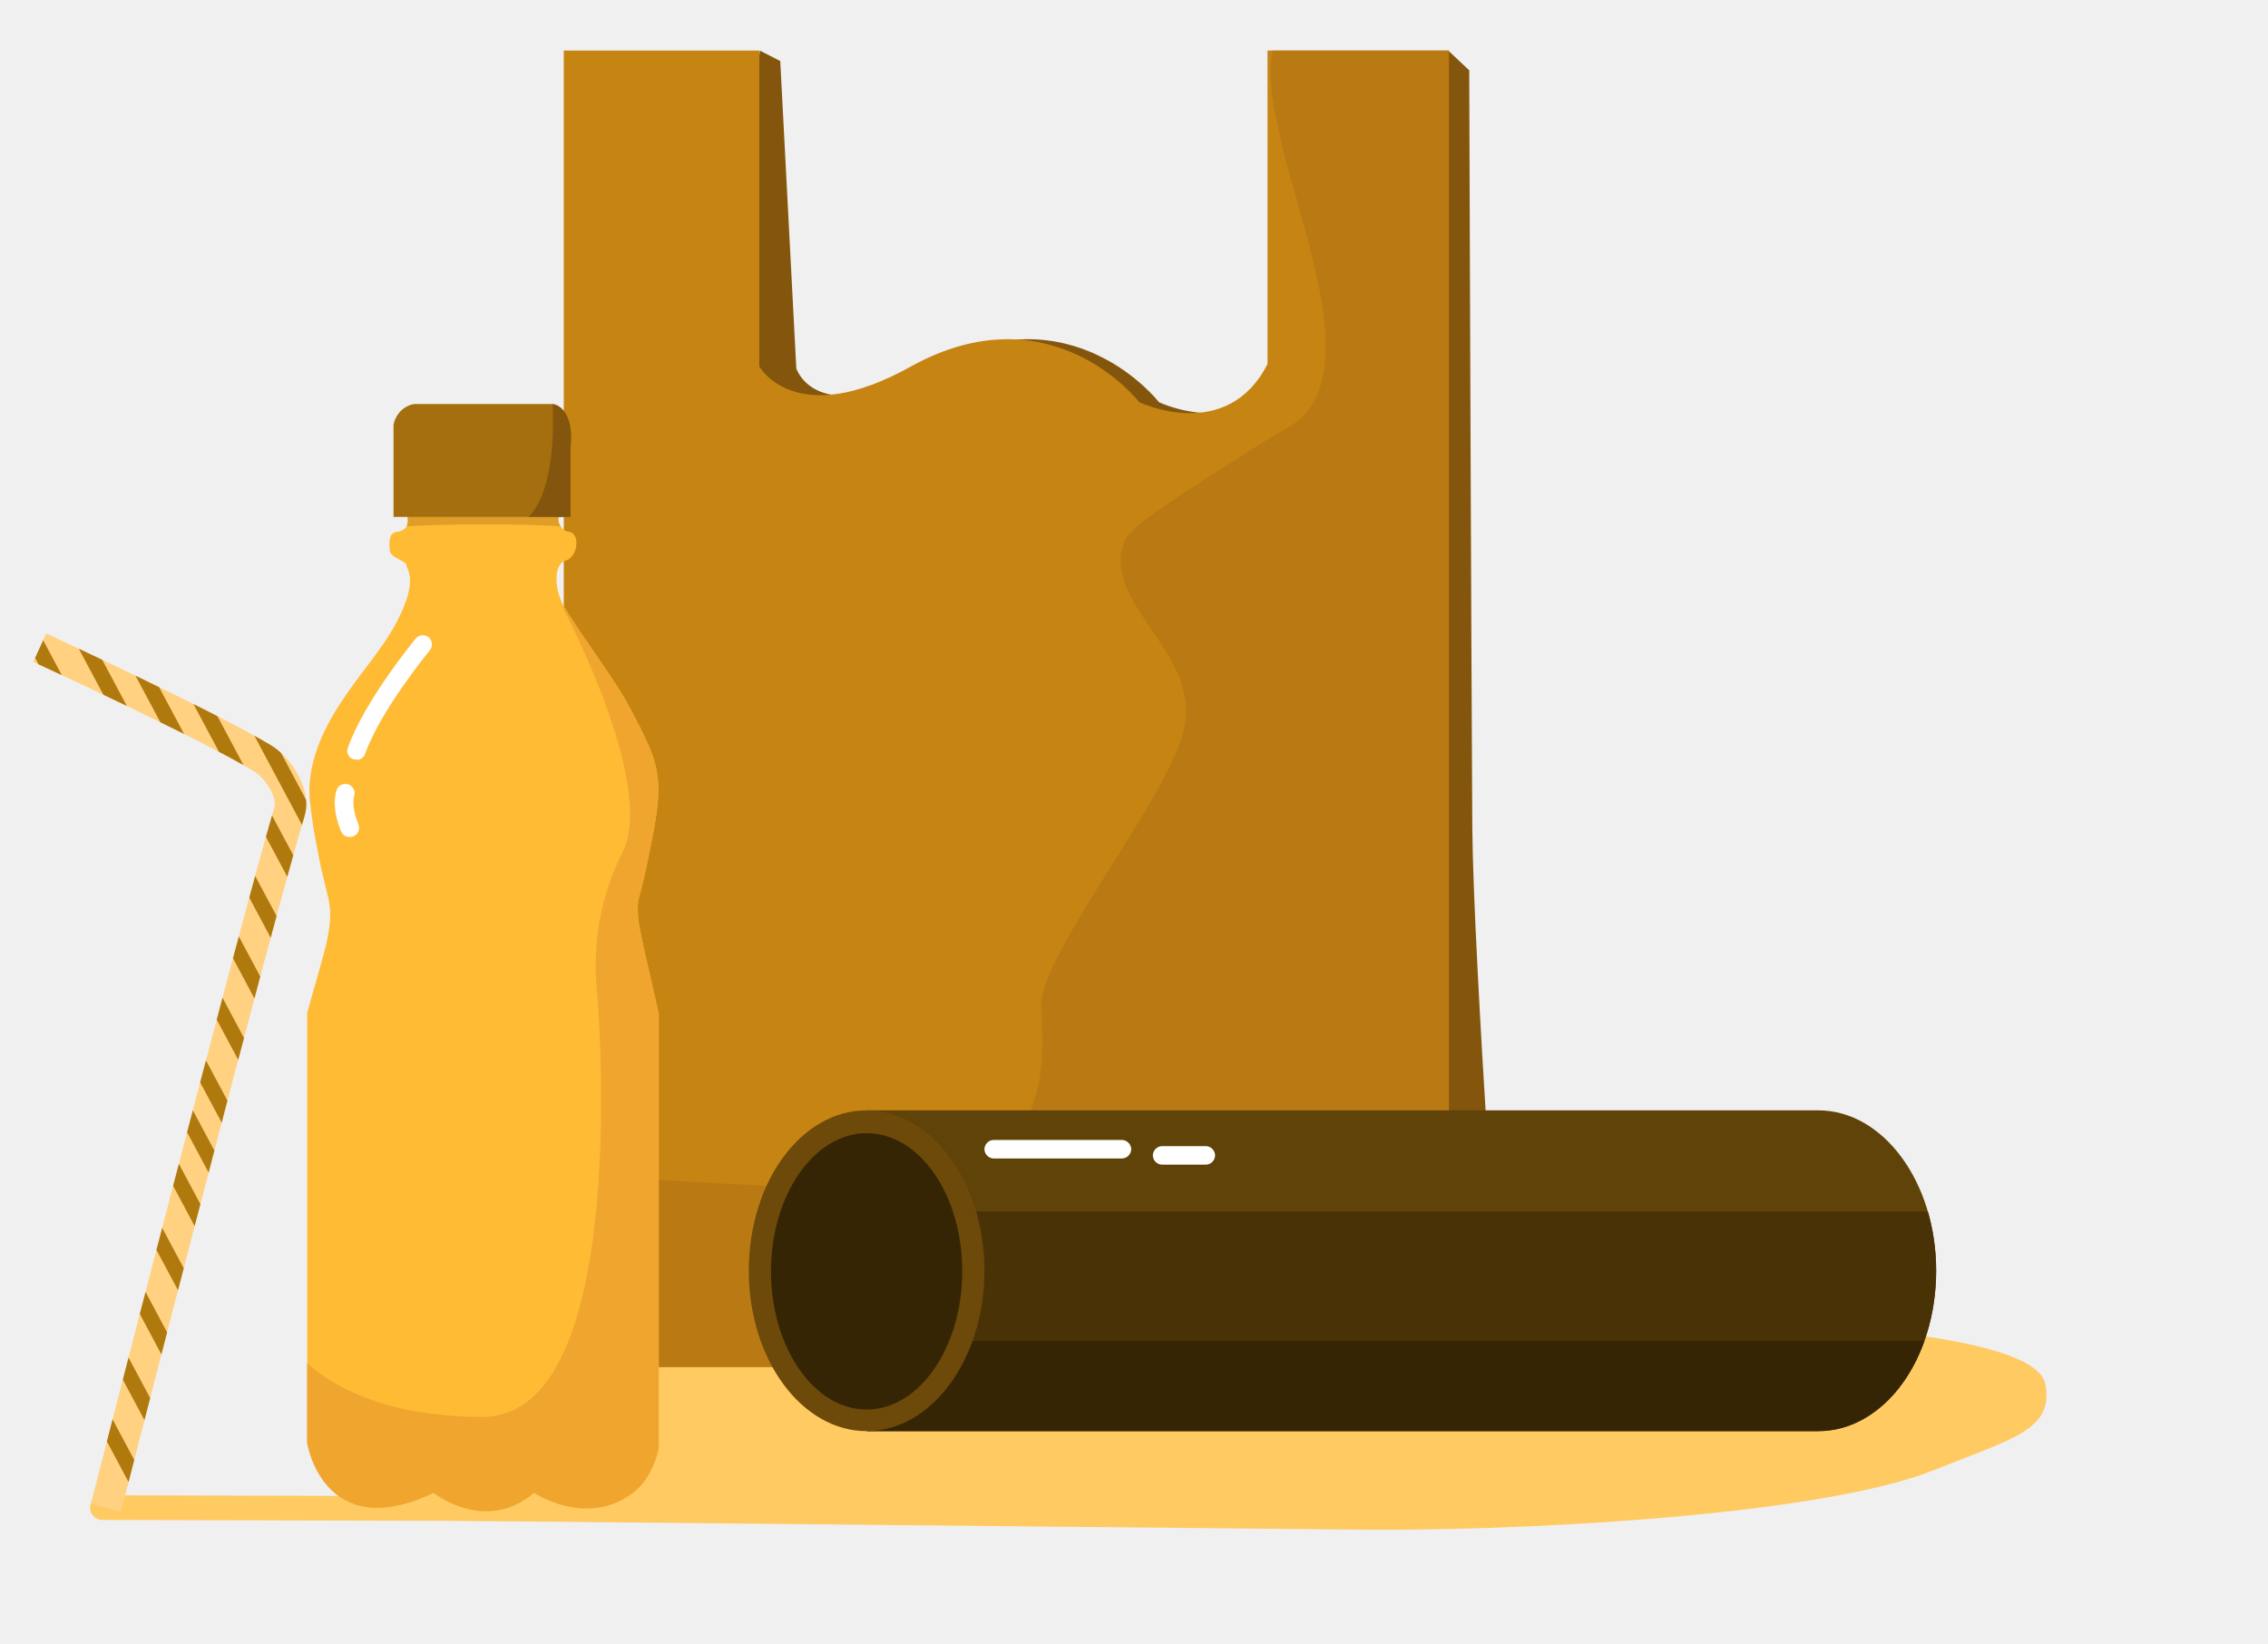
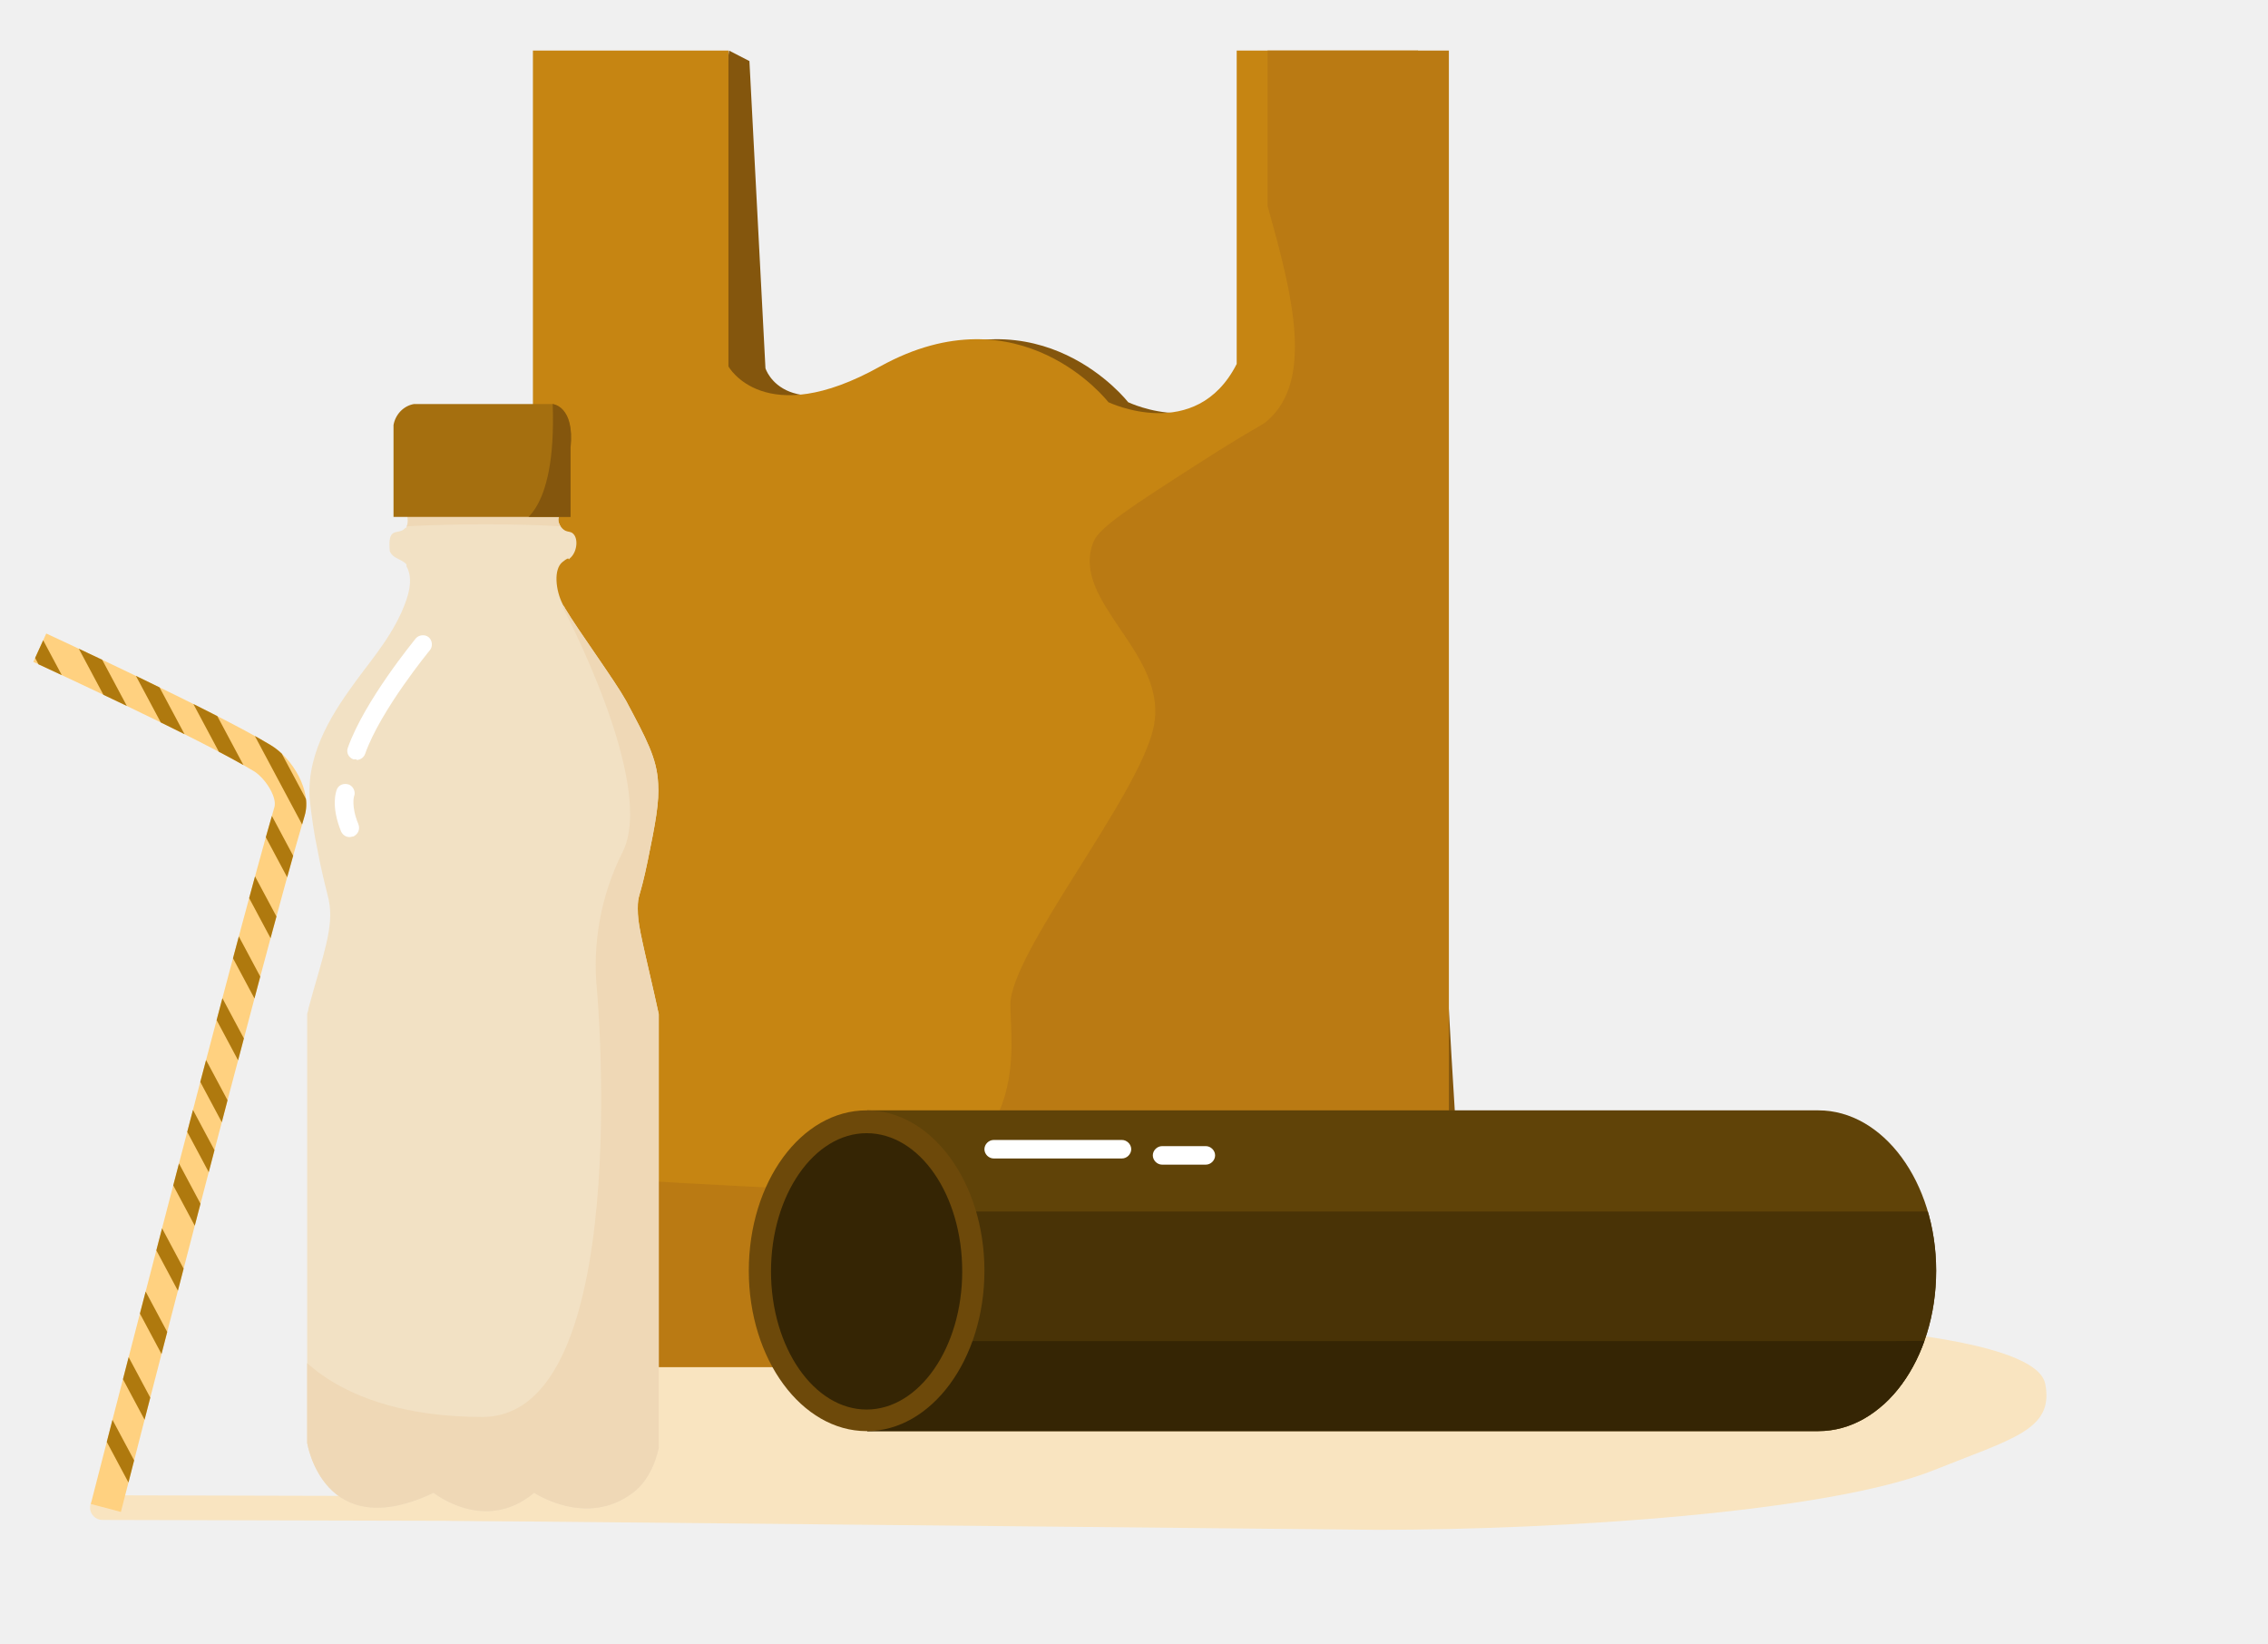
<svg xmlns="http://www.w3.org/2000/svg" id="Layer_1" data-name="Layer 1" version="1.1" viewBox="0 0 367.7 266.4">
  <defs>
    <style>
      .cls-1 {
-         fill: #ffca61;
+         fill: #84560d;
      }

-       .cls-1, .cls-2, .cls-3, .cls-4, .cls-5, .cls-6, .cls-7, .cls-8, .cls-9, .cls-10, .cls-11, .cls-12, .cls-13, .cls-14, .cls-15, .cls-16 {
+       .cls-1, .cls-2, .cls-3, .cls-4, .cls-5, .cls-6, .cls-7, .cls-8, .cls-9, .cls-10, .cls-11, .cls-12, .cls-13, .cls-14, .cls-15 {
        stroke-width: 0px;
      }

+       .cls-16 {
+         clip-path: url(#clippath);
+       }
+ 
      .cls-2 {
-         fill: #84560d;
+         fill: none;
      }

      .cls-3 {
-         fill: #fb3;
+         fill: #af790e;
+       }
+ 
+       .cls-4 {
+         fill: #604308;
+       }
+ 
+       .cls-5 {
+         fill: #c68512;
+       }
+ 
+       .cls-6 {
+         fill: #efd8b6;
+       }
+ 
+       .cls-7 {
+         fill: #6d490a;
+       }
+ 
+       .cls-8 {
+         fill: #f9e4c0;
      }

      .cls-17 {
-         clip-path: url(#clippath);
+         clip-path: url(#clippath-1);
      }

-       .cls-4 {
-         fill: none;
+       .cls-18 {
+         clip-path: url(#clippath-4);
      }

-       .cls-5 {
-         fill: #af790e;
+       .cls-19 {
+         clip-path: url(#clippath-3);
      }

-       .cls-6 {
-         fill: #e09e28;
+       .cls-20 {
+         clip-path: url(#clippath-2);
      }

-       .cls-7 {
-         fill: #604308;
-       }
- 
-       .cls-8 {
-         fill: #c68512;
+       .cls-21 {
+         clip-path: url(#clippath-5);
      }

      .cls-9 {
-         fill: #6d490a;
-       }
- 
-       .cls-18 {
-         clip-path: url(#clippath-1);
-       }
- 
-       .cls-19 {
-         clip-path: url(#clippath-4);
-       }
- 
-       .cls-20 {
-         clip-path: url(#clippath-3);
-       }
- 
-       .cls-21 {
-         clip-path: url(#clippath-2);
-       }
- 
-       .cls-22 {
-         clip-path: url(#clippath-5);
+         fill: #ba7a13;
      }

      .cls-10 {
-         fill: #ba7a13;
+         fill: #ffd180;
      }

      .cls-11 {
-         fill: #ffd180;
+         fill: #352504;
      }

      .cls-12 {
-         fill: #352504;
+         fill: #a56f0f;
      }

      .cls-13 {
-         fill: #efa52e;
+         fill: #fff;
      }

      .cls-14 {
-         fill: #a56f0f;
+         fill: #f2e1c4;
      }

      .cls-15 {
-         fill: #fff;
-       }
- 
-       .cls-16 {
        fill: #493306;
-       }
- 
-       .cls-23 {
-         fill: #ffb612;
-         stroke: #000;
-         stroke-miterlimit: 10;
      }
    </style>
    <clipPath id="clippath">
-       <path class="cls-4" d="M91.4,8.2h31.7v51.2s5.8,10.5,24.6,0c22.8-12.6,37,5.8,37,5.8,0,0,14.2,6.8,20.8-6.2V8.2h29.4v213.4H91.4V8.2Z" />
+       <path class="cls-2" d="M91.4,8.2h31.7v51.2s5.8,10.5,24.6,0c22.8-12.6,37,5.8,37,5.8,0,0,14.2,6.8,20.8-6.2V8.2h29.4v213.4H91.4V8.2Z" />
    </clipPath>
    <clipPath id="clippath-1">
-       <path class="cls-4" d="M65.9,91.8c1,1.8.5,3.9,0,5.4-1.8,5.3-5.5,9.5-8.2,13.2-3.2,4.4-8,11.2-7.5,19,.3,2.9.7,5.7,1.3,8.5.8,4.3,1.5,6.6,1.8,8,.9,4.4-.9,8.8-3.3,17.6-.1.4-.2.7-.2.9v69.5s2.6,16.6,20.5,8.1c0,0,8.3,6.7,16.3,0,0,0,8.5,5.7,16,0,0,0,3.1-2,4.2-7.3v-70.3l-.8-3.6c-2.2-9.6-2.6-11.1-2.6-13.5,0-2,.3-1.4,1.6-7.7s1.9-9.6,1.7-12.6c-.2-4.1-1.9-7.2-5.2-13.4-1.9-3.4-7.7-11.3-9.9-15-.1-.2-.3-.4-.4-.7-1.1-2.2-1.5-5.6,0-6.8.5-.4.7-.1,1.2-.6,1.1-.9,1.4-3,.6-3.9-.5-.6-1.1-.2-1.8-.9s-.9-1.7-.4-2.2c.3-.2.7-.3,1.1-.2h-26c.3.7.3,1.5,0,2.1,0,0-.1.2-.2.2-.6.7-1.4.5-1.9.8s-.8.9-.6,3c.2.4.5.7.8.9.5.3,1.5.7,1.9,1.2Z" />
+       <path class="cls-2" d="M65.9,91.8c1,1.8.5,3.9,0,5.4-1.8,5.3-5.5,9.5-8.2,13.2-3.2,4.4-8,11.2-7.5,19,.3,2.9.7,5.7,1.3,8.5.8,4.3,1.5,6.6,1.8,8,.9,4.4-.9,8.8-3.3,17.6,0,.4-.2.7-.2.9v69.5s2.6,16.6,20.5,8.1c0,0,8.3,6.7,16.3,0,0,0,8.5,5.7,16,0,0,0,3.1-2,4.2-7.3v-70.3l-.8-3.6c-2.2-9.6-2.6-11.1-2.6-13.5s.3-1.4,1.6-7.7,1.9-9.6,1.7-12.6c-.2-4.1-1.9-7.2-5.2-13.4-1.9-3.4-7.7-11.3-9.9-15,0-.2-.3-.4-.4-.7-1.1-2.2-1.5-5.6,0-6.8s.7,0,1.2-.6c1.1-.9,1.4-3,.6-3.9-.5-.6-1.1-.2-1.8-.9s-.9-1.7-.4-2.2c.3-.2.7-.3,1.1-.2h-26c.3.7.3,1.5,0,2.1,0,0,0,.2-.2.2-.6.7-1.4.5-1.9.8s-.8.9-.6,3c.2.4.5.7.8.9.5.3,1.5.7,1.9,1.2v.3Z" />
    </clipPath>
    <clipPath id="clippath-2">
-       <path class="cls-4" d="M65.9,91.8c1,1.8.5,3.9,0,5.4-1.8,5.3-5.5,9.5-8.2,13.2-3.2,4.4-8,11.2-7.5,19,.3,2.9.7,5.7,1.3,8.5.8,4.3,1.5,6.6,1.8,8,.9,4.4-.9,8.8-3.3,17.6-.1.4-.2.7-.2.9v69.5s2.6,16.6,20.5,8.1c0,0,8.3,6.7,16.3,0,0,0,8.5,5.7,16,0,0,0,3.1-2,4.2-7.3v-70.3l-.8-3.6c-2.2-9.6-2.6-11.1-2.6-13.5,0-2,.3-1.4,1.6-7.7s1.9-9.6,1.7-12.6c-.2-4.1-1.9-7.2-5.2-13.4-1.9-3.4-7.7-11.3-9.9-15-.1-.2-.3-.4-.4-.7-1.1-2.2-1.5-5.6,0-6.8.5-.4.7-.1,1.2-.6,1.1-.9,1.4-3,.6-3.9-.5-.6-1.1-.2-1.8-.9s-.9-1.7-.4-2.2c.3-.2.7-.3,1.1-.2h-26c.3.7.3,1.5,0,2.1,0,0-.1.2-.2.2-.6.7-1.4.5-1.9.8s-.8.9-.6,3c.2.4.5.7.8.9.5.3,1.5.7,1.9,1.2Z" />
+       <path class="cls-2" d="M65.9,91.8c1,1.8.5,3.9,0,5.4-1.8,5.3-5.5,9.5-8.2,13.2-3.2,4.4-8,11.2-7.5,19,.3,2.9.7,5.7,1.3,8.5.8,4.3,1.5,6.6,1.8,8,.9,4.4-.9,8.8-3.3,17.6,0,.4-.2.7-.2.9v69.5s2.6,16.6,20.5,8.1c0,0,8.3,6.7,16.3,0,0,0,8.5,5.7,16,0,0,0,3.1-2,4.2-7.3v-70.3l-.8-3.6c-2.2-9.6-2.6-11.1-2.6-13.5s.3-1.4,1.6-7.7,1.9-9.6,1.7-12.6c-.2-4.1-1.9-7.2-5.2-13.4-1.9-3.4-7.7-11.3-9.9-15,0-.2-.3-.4-.4-.7-1.1-2.2-1.5-5.6,0-6.8s.7,0,1.2-.6c1.1-.9,1.4-3,.6-3.9-.5-.6-1.1-.2-1.8-.9s-.9-1.7-.4-2.2c.3-.2.7-.3,1.1-.2h-26c.3.7.3,1.5,0,2.1,0,0,0,.2-.2.2-.6.7-1.4.5-1.9.8s-.8.9-.6,3c.2.4.5.7.8.9.5.3,1.5.7,1.9,1.2v.3Z" />
    </clipPath>
    <clipPath id="clippath-3">
-       <path class="cls-4" d="M67.1,65.5h22.5s3.6.3,2.9,7.1v11.2h-28.7v-14.9c.3-1.7,1.6-3.1,3.3-3.4Z" />
+       <path class="cls-2" d="M67.1,65.5h22.5s3.6.3,2.9,7.1v11.2h-28.7v-14.9c.3-1.7,1.6-3.1,3.3-3.4Z" />
    </clipPath>
    <clipPath id="clippath-4">
-       <path class="cls-4" d="M294.8,180h-154.2v52h154.2c10.6,0,19.1-11.6,19.1-26s-8.6-26-19.1-26Z" />
+       <path class="cls-2" d="M294.8,180h-154.2v52h154.2c10.6,0,19.1-11.6,19.1-26s-8.6-26-19.1-26Z" />
    </clipPath>
    <clipPath id="clippath-5">
-       <path class="cls-4" d="M14.7,243.9s23.4-91.2,29.8-113.1c.4-1.5-1.3-4.4-3.2-5.7-8.5-5.2-35.9-17.8-35.9-17.8l2.1-4.6s27.7,12.8,36.4,18.1c3.5,2.1,6.7,7.4,5.5,11.4-6.5,21.8-29.8,112.9-29.8,112.9l-4.9-1.3Z" />
+       <path class="cls-2" d="M14.7,243.9s23.4-91.2,29.8-113.1c.4-1.5-1.3-4.4-3.2-5.7-8.5-5.2-35.9-17.8-35.9-17.8l2.1-4.6s27.7,12.8,36.4,18.1c3.5,2.1,6.7,7.4,5.5,11.4-6.5,21.8-29.8,112.9-29.8,112.9l-4.9-1.3h0Z" />
    </clipPath>
  </defs>
  <g id="Layer_2" data-name="Layer 2">
    <g id="Layer_7" data-name="Layer 7">
      <g>
-         <line class="cls-1" x1="16.6" y1="244.4" x2="96.7" y2="244.6" />
-         <path class="cls-1" d="M96.7,246.6h0l-80.1-.2c-1.1,0-2-.9-2-2,0-1.1.9-2,2-2l80.1.2c1.1,0,2,.9,2,2,0,1.1-.9,2-2,2Z" />
+         <line class="cls-2" x1="16.6" y1="244.4" x2="96.7" y2="244.6" />
+         <path class="cls-8" d="M96.7,246.6h0l-80.1-.2c-1.1,0-2-.9-2-2s.9-2,2-2l80.1.2c1.1,0,2,.9,2,2s-.9,2-2,2Z" />
      </g>
-       <path class="cls-1" d="M60.4,246.4l163,1.6c29.3,0,73-2.8,90.2-9.7,12.7-5.1,19.4-6.5,18-13.9-2.7-14.9-123.1-10.3-123.1-10.3l-133.4,2.4-14.7,30Z" />
-       <path class="cls-2" d="M123.2,8.2l3.3,1.7,2.6,49.8s3.1,10.2,21.9-.3c22.7-12.6,36.9,5.8,36.9,5.8,0,0,14.2,6.8,20.8-6.2l26.1-50.8,3.4,3.2s.3,91.3.5,122.9c.2,21.8,4.9,87.2,4.9,87.2H94.7L123.2,8.2Z" />
-       <path class="cls-8" d="M91.4,8.2h31.7v51.2s5.8,10.5,24.6,0c22.8-12.6,37,5.8,37,5.8,0,0,14.2,6.8,20.8-6.2V8.2h29.4v213.4H91.4V8.2Z" />
+       <path class="cls-8" d="M60.4,246.4l163,1.6c29.3,0,73-2.8,90.2-9.7,12.7-5.1,19.4-6.5,18-13.9-2.7-14.9-123.1-10.3-123.1-10.3l-133.4,2.4-14.7,30h0Z" />
+       <path class="cls-1" d="M118.2,8.2l3.3,1.7,2.6,49.8s3.1,10.2,21.9-.3c22.7-12.6,36.9,5.8,36.9,5.8,0,0,14.2,6.8,20.8-6.2l26.1-50.8,3.4,3.2s.3,91.3.5,122.9c.2,21.8,4.9,87.2,4.9,87.2H89.7L118.2,8.2Z" />
+       <path class="cls-5" d="M86.4,8.2h31.7v51.2s5.8,10.5,24.6,0c22.8-12.6,37,5.8,37,5.8,0,0,14.2,6.8,20.8-6.2V8.2h29.4v213.4H86.4V8.2Z" />
+       <g class="cls-16">
+         <path class="cls-9" d="M113.9,237.4c-25.4-13.8-46.9-35.8-43.2-43.1,3.2-6.4,2.2-4.2,59.8-1.5,37.7,1.8,33.4-21.9,33.3-29.9,0-8.5,20.7-33.6,23.2-44.9,2.7-12.1-13.7-20.4-9.7-30.2.9-2.3,6.3-5.8,16.9-12.6,10.3-6.6,10.2-6,11.5-7.2,14.2-13-12.7-53.2-2.2-64.4,7.7-8.2,34.7-.7,52.9,13.3,53.7,41.4,73.4,173,1.4,223.2-46.8,32.6-110.5,15.6-144-2.6h.1Z" />
+       </g>
+       <path class="cls-14" d="M65.9,91.8c1,1.8.5,3.9,0,5.4-1.8,5.3-5.5,9.5-8.2,13.2-3.2,4.4-8,11.2-7.5,19,.3,2.9.7,5.7,1.3,8.5.8,4.3,1.5,6.6,1.8,8,.9,4.4-.9,8.8-3.3,17.6,0,.4-.2.7-.2.9v69.5s2.6,16.6,20.5,8.1c0,0,8.3,6.7,16.3,0,0,0,8.5,5.7,16,0,0,0,3.1-2,4.2-7.3v-70.3l-.8-3.6c-2.2-9.6-2.6-11.1-2.6-13.5s.3-1.4,1.6-7.7,1.9-9.6,1.7-12.6c-.2-4.1-1.9-7.2-5.2-13.4-1.9-3.4-7.7-11.3-9.9-15,0-.2-.3-.4-.4-.7-1.1-2.2-1.5-5.6,0-6.8s.7,0,1.2-.6c1.1-.9,1.4-3,.6-3.9-.5-.6-1.1-.2-1.8-.9s-.9-1.7-.4-2.2c.3-.2.7-.3,1.1-.2h-26c.3.7.3,1.5,0,2.1,0,0,0,.2-.2.2-.6.7-1.4.5-1.9.8s-.8.9-.6,3c.2.4.5.7.8.9.5.3,1.5.7,1.9,1.2v.3Z" />
      <g class="cls-17">
-         <path class="cls-10" d="M118.9,237.4c-25.4-13.8-46.9-35.8-43.2-43.1,3.2-6.4,2.2-4.2,59.8-1.5,37.7,1.8,33.4-21.9,33.3-29.9,0-8.5,20.7-33.6,23.2-44.9,2.7-12.1-13.7-20.4-9.7-30.2.9-2.3,6.3-5.8,16.9-12.6,10.3-6.6,10.2-6,11.5-7.2,14.2-13-12.7-53.2-2.2-64.4,7.7-8.2,34.7-.7,52.9,13.3,53.7,41.4,73.4,173,1.4,223.2-46.8,32.6-110.5,15.6-144-2.6Z" />
+         <path class="cls-6" d="M65.3,77.2l-2.1,8.3s5.8-.5,15.5-.5,14.5.5,14.5.5l-.7-7.4-27.1-.9h-.1Z" />
      </g>
-       <path class="cls-3" d="M65.9,91.8c1,1.8.5,3.9,0,5.4-1.8,5.3-5.5,9.5-8.2,13.2-3.2,4.4-8,11.2-7.5,19,.3,2.9.7,5.7,1.3,8.5.8,4.3,1.5,6.6,1.8,8,.9,4.4-.9,8.8-3.3,17.6-.1.4-.2.7-.2.9v69.5s2.6,16.6,20.5,8.1c0,0,8.3,6.7,16.3,0,0,0,8.5,5.7,16,0,0,0,3.1-2,4.2-7.3v-70.3l-.8-3.6c-2.2-9.6-2.6-11.1-2.6-13.5,0-2,.3-1.4,1.6-7.7s1.9-9.6,1.7-12.6c-.2-4.1-1.9-7.2-5.2-13.4-1.9-3.4-7.7-11.3-9.9-15-.1-.2-.3-.4-.4-.7-1.1-2.2-1.5-5.6,0-6.8.5-.4.7-.1,1.2-.6,1.1-.9,1.4-3,.6-3.9-.5-.6-1.1-.2-1.8-.9s-.9-1.7-.4-2.2c.3-.2.7-.3,1.1-.2h-26c.3.7.3,1.5,0,2.1,0,0-.1.2-.2.2-.6.7-1.4.5-1.9.8s-.8.9-.6,3c.2.4.5.7.8.9.5.3,1.5.7,1.9,1.2Z" />
+       <g class="cls-20">
+         <path class="cls-6" d="M46.7,217.4s6.8,12.3,31.5,12.3,18.6-69,18.6-69c-.8-7.7.6-15.5,4.1-22.5,5.7-11-9.8-40-9.8-40l46,39.5-4.6,117-72.5,11.7-26.5-29.6,13.2-19.4h0Z" />
+       </g>
+       <path class="cls-12" d="M67.1,65.5h22.5s3.6.3,2.9,7.1v11.2h-28.7v-14.9c.3-1.7,1.6-3.1,3.3-3.4Z" />
+       <g class="cls-19">
+         <path class="cls-1" d="M83.7,85s6.6-.9,5.9-19.6,7.9,3.7,7.9,3.7l-.6,18.8s-13.2-2.9-13.2-2.9Z" />
+       </g>
+       <path class="cls-13" d="M56.7,135.7c-.6,0-1.1-.3-1.4-.9-1.7-4.2-.8-6.5-.7-6.8.3-.8,1.2-1.1,2-.8.7.3,1.1,1.2.8,1.9,0,0-.5,1.6.7,4.5.3.8,0,1.6-.8,2-.2,0-.4.1-.6.1Z" />
+       <path class="cls-13" d="M57.8,123.1h-.5c-.8-.3-1.2-1.1-.9-1.9,2.7-7.6,10.7-17.3,11-17.7.5-.6,1.5-.7,2.1-.2s.7,1.5.2,2.1c0,0-8,9.7-10.5,16.8-.2.6-.8,1-1.4,1h0Z" />
+       <path class="cls-4" d="M294.8,180h-154.2v52h154.2c10.6,0,19.1-11.6,19.1-26s-8.6-26-19.1-26Z" />
+       <path class="cls-13" d="M181.9,187.8h-20.8c-.8,0-1.5-.7-1.5-1.5s.7-1.5,1.5-1.5h20.8c.8,0,1.5.7,1.5,1.5s-.7,1.5-1.5,1.5Z" />
      <g class="cls-18">
-         <path class="cls-6" d="M65.3,77.2l-2.1,8.3s5.8-.5,15.5-.5,14.5.5,14.5.5l-.7-7.4-27.1-.9Z" />
-       </g>
-       <g class="cls-21">
-         <path class="cls-13" d="M46.7,217.4s6.8,12.3,31.5,12.3,18.6-69,18.6-69c-.8-7.7.6-15.5,4.1-22.5,5.7-11-9.8-40-9.8-40l46,39.5-4.6,117-72.5,11.7-26.5-29.6,13.2-19.4Z" />
-       </g>
-       <path class="cls-14" d="M67.1,65.5h22.5s3.6.3,2.9,7.1v11.2h-28.7v-14.9c.3-1.7,1.6-3.1,3.3-3.4Z" />
-       <g class="cls-20">
-         <path class="cls-2" d="M83.7,85s6.6-.9,5.9-19.6,7.9,3.7,7.9,3.7l-.6,18.8-13.2-2.9Z" />
-       </g>
-       <path class="cls-15" d="M56.7,135.7c-.6,0-1.1-.3-1.4-.9-1.7-4.2-.8-6.5-.7-6.8.3-.8,1.2-1.1,2-.8.7.3,1.1,1.2.8,1.9,0,0-.5,1.6.7,4.5.3.8,0,1.6-.8,2-.2,0-.4.1-.6.1Z" />
-       <path class="cls-15" d="M57.8,123.1c-.2,0-.3,0-.5,0-.8-.3-1.2-1.1-.9-1.9,2.7-7.6,10.7-17.3,11-17.7.5-.6,1.5-.7,2.1-.2.6.5.7,1.5.2,2.1,0,0-8,9.7-10.5,16.8-.2.6-.8,1-1.4,1Z" />
-       <path class="cls-7" d="M294.8,180h-154.2v52h154.2c10.6,0,19.1-11.6,19.1-26s-8.6-26-19.1-26Z" />
-       <path class="cls-15" d="M181.9,187.8h-20.8c-.8,0-1.5-.7-1.5-1.5s.7-1.5,1.5-1.5h20.8c.8,0,1.5.7,1.5,1.5s-.7,1.5-1.5,1.5Z" />
-       <g class="cls-19">
        <g>
-           <path class="cls-16" d="M357.8,186.3s1.7,10.1-47,10.1h-160.9l-37.4,10.1,9.3,15,212.6,7.2,33.3-32.2-9.9-10.1Z" />
-           <path class="cls-12" d="M356.8,207.3s1.8,10.1-49.4,10.1h-168.9l-39.3,10.1,9.8,15,223.2,7.2,34.9-32.2-10.4-10.1Z" />
+           <path class="cls-15" d="M357.8,186.3s1.7,10.1-47,10.1h-160.9l-37.4,10.1,9.3,15,212.6,7.2,33.3-32.2-9.9-10.1h0Z" />
+           <path class="cls-11" d="M356.8,207.3s1.8,10.1-49.4,10.1h-168.9l-39.3,10.1,9.8,15,223.2,7.2,34.9-32.2-10.4-10.1h0Z" />
        </g>
      </g>
-       <path class="cls-12" d="M140.5,230.2c-9.6,0-17.3-10.9-17.3-24.2s7.8-24.2,17.3-24.2,17.3,10.9,17.3,24.2-7.8,24.2-17.3,24.2Z" />
-       <path class="cls-9" d="M140.5,183.7c8.6,0,15.5,10,15.5,22.4s-7,22.4-15.5,22.4-15.5-10-15.5-22.4,7-22.4,15.5-22.4M140.5,180c-10.6,0-19.1,11.6-19.1,26s8.6,26,19.1,26,19.1-11.6,19.1-26-8.6-26-19.1-26Z" />
-       <path class="cls-15" d="M195.5,188.8h-7.1c-.8,0-1.5-.7-1.5-1.5s.7-1.5,1.5-1.5h7.1c.8,0,1.5.7,1.5,1.5s-.7,1.5-1.5,1.5Z" />
-       <path class="cls-11" d="M14.7,243.9s23.4-91.2,29.8-113.1c.4-1.5-1.3-4.4-3.2-5.7-8.5-5.2-35.9-17.8-35.9-17.8l2.1-4.6s27.7,12.8,36.4,18.1c3.5,2.1,6.7,7.4,5.5,11.4-6.5,21.8-29.8,112.9-29.8,112.9l-4.9-1.3Z" />
-       <g class="cls-22">
+       <path class="cls-11" d="M140.5,230.2c-9.6,0-17.3-10.9-17.3-24.2s7.8-24.2,17.3-24.2,17.3,10.9,17.3,24.2-7.8,24.2-17.3,24.2Z" />
+       <path class="cls-7" d="M140.5,183.7c8.6,0,15.5,10,15.5,22.4s-7,22.4-15.5,22.4-15.5-10-15.5-22.4,7-22.4,15.5-22.4M140.5,180c-10.6,0-19.1,11.6-19.1,26s8.6,26,19.1,26,19.1-11.6,19.1-26-8.6-26-19.1-26Z" />
+       <path class="cls-13" d="M195.5,188.8h-7.1c-.8,0-1.5-.7-1.5-1.5s.7-1.5,1.5-1.5h7.1c.8,0,1.5.7,1.5,1.5s-.7,1.5-1.5,1.5Z" />
+       <path class="cls-10" d="M14.7,243.9s23.4-91.2,29.8-113.1c.4-1.5-1.3-4.4-3.2-5.7-8.5-5.2-35.9-17.8-35.9-17.8l2.1-4.6s27.7,12.8,36.4,18.1c3.5,2.1,6.7,7.4,5.5,11.4-6.5,21.8-29.8,112.9-29.8,112.9l-4.9-1.3h0Z" />
+       <g class="cls-21">
        <g>
-           <rect class="cls-5" x="17.6" y="218.8" width="2.5" height="29.6" transform="translate(-107.9 36.5) rotate(-28.1)" />
-           <rect class="cls-5" x="22.1" y="196.7" width="2.5" height="29.6" transform="translate(-96.9 36) rotate(-28.1)" />
-           <rect class="cls-5" x="19.2" y="207" width="2.5" height="29.6" transform="translate(-102.1 35.9) rotate(-28.1)" />
-           <rect class="cls-5" x="24.7" y="186" width="2.5" height="29.6" transform="translate(-91.6 36) rotate(-28.1)" />
-           <rect class="cls-5" x="27.3" y="175.5" width="2.5" height="29.6" transform="translate(-86.3 36) rotate(-28.1)" />
-           <rect class="cls-5" x="29.1" y="166" width="2.5" height="29.6" transform="translate(-81.6 35.7) rotate(-28.1)" />
-           <rect class="cls-5" x="33.6" y="147.1" width="2.5" height="29.6" transform="translate(-72.2 35.6) rotate(-28.1)" />
-           <rect class="cls-5" x="36.2" y="137.2" width="2.5" height="29.6" transform="translate(-67.2 35.6) rotate(-28.1)" />
-           <rect class="cls-5" x="32.2" y="159.8" width="2.5" height="29.6" transform="translate(-78.3 36.4) rotate(-28.1)" />
-           <rect class="cls-5" x="40.1" y="129.6" width="2.5" height="29.6" transform="translate(-63.2 36.6) rotate(-28.1)" />
-           <rect class="cls-5" x="45.6" y="125" width="2.5" height="29.6" transform="translate(-60.4 38.6) rotate(-28.1)" />
-           <rect class="cls-5" x="44.9" y="110.9" width="2.5" height="29.6" transform="translate(-53.8 36.6) rotate(-28.1)" />
-           <rect class="cls-5" x="31" y="98.2" width="2.5" height="29.6" transform="translate(-49.5 28.5) rotate(-28.1)" />
-           <rect class="cls-5" x="22.9" y="96.1" width="2.5" height="29.6" transform="translate(-49.4 24.5) rotate(-28.1)" />
-           <rect class="cls-5" x="14.7" y="93.7" width="2.5" height="29.6" transform="translate(-49.2 20.3) rotate(-28.1)" />
-           <rect class="cls-5" x="6.8" y="93.6" width="2.5" height="29.6" transform="translate(-50.1 16.6) rotate(-28.1)" />
+           <rect class="cls-3" x="17.5" y="218.9" width="2.5" height="29.6" transform="translate(-107.9 36.4) rotate(-28.1)" />
+           <rect class="cls-3" x="22.1" y="196.8" width="2.5" height="29.6" transform="translate(-96.9 35.9) rotate(-28.1)" />
+           <rect class="cls-3" x="19.2" y="207.1" width="2.5" height="29.6" transform="translate(-102.1 35.8) rotate(-28.1)" />
+           <rect class="cls-3" x="24.6" y="186.1" width="2.5" height="29.6" transform="translate(-91.6 35.9) rotate(-28.1)" />
+           <rect class="cls-3" x="27.3" y="175.6" width="2.5" height="29.6" transform="translate(-86.3 35.9) rotate(-28.1)" />
+           <rect class="cls-3" x="29.1" y="166.1" width="2.5" height="29.6" transform="translate(-81.6 35.6) rotate(-28.1)" />
+           <rect class="cls-3" x="33.5" y="147.2" width="2.5" height="29.6" transform="translate(-72.2 35.5) rotate(-28.1)" />
+           <rect class="cls-3" x="36.2" y="137.2" width="2.5" height="29.6" transform="translate(-67.2 35.6) rotate(-28.1)" />
+           <rect class="cls-3" x="32.2" y="159.9" width="2.5" height="29.6" transform="translate(-78.3 36.3) rotate(-28.1)" />
+           <rect class="cls-3" x="40" y="129.7" width="2.5" height="29.6" transform="translate(-63.2 36.5) rotate(-28.1)" />
+           <rect class="cls-3" x="45.5" y="125.1" width="2.5" height="29.6" transform="translate(-60.4 38.5) rotate(-28.1)" />
+           <rect class="cls-3" x="44.9" y="110.9" width="2.5" height="29.6" transform="translate(-53.8 36.5) rotate(-28.1)" />
+           <rect class="cls-3" x="30.9" y="98.2" width="2.5" height="29.6" transform="translate(-49.4 28.5) rotate(-28.1)" />
+           <rect class="cls-3" x="22.9" y="96.2" width="2.5" height="29.6" transform="translate(-49.4 24.4) rotate(-28.1)" />
+           <rect class="cls-3" x="14.7" y="93.7" width="2.5" height="29.6" transform="translate(-49.2 20.3) rotate(-28.1)" />
+           <rect class="cls-3" x="6.8" y="93.6" width="2.5" height="29.6" transform="translate(-50.1 16.6) rotate(-28.1)" />
        </g>
      </g>
    </g>
  </g>
-   <rect class="cls-23" x="415" y="-72" width="107" height="113" />
</svg>
